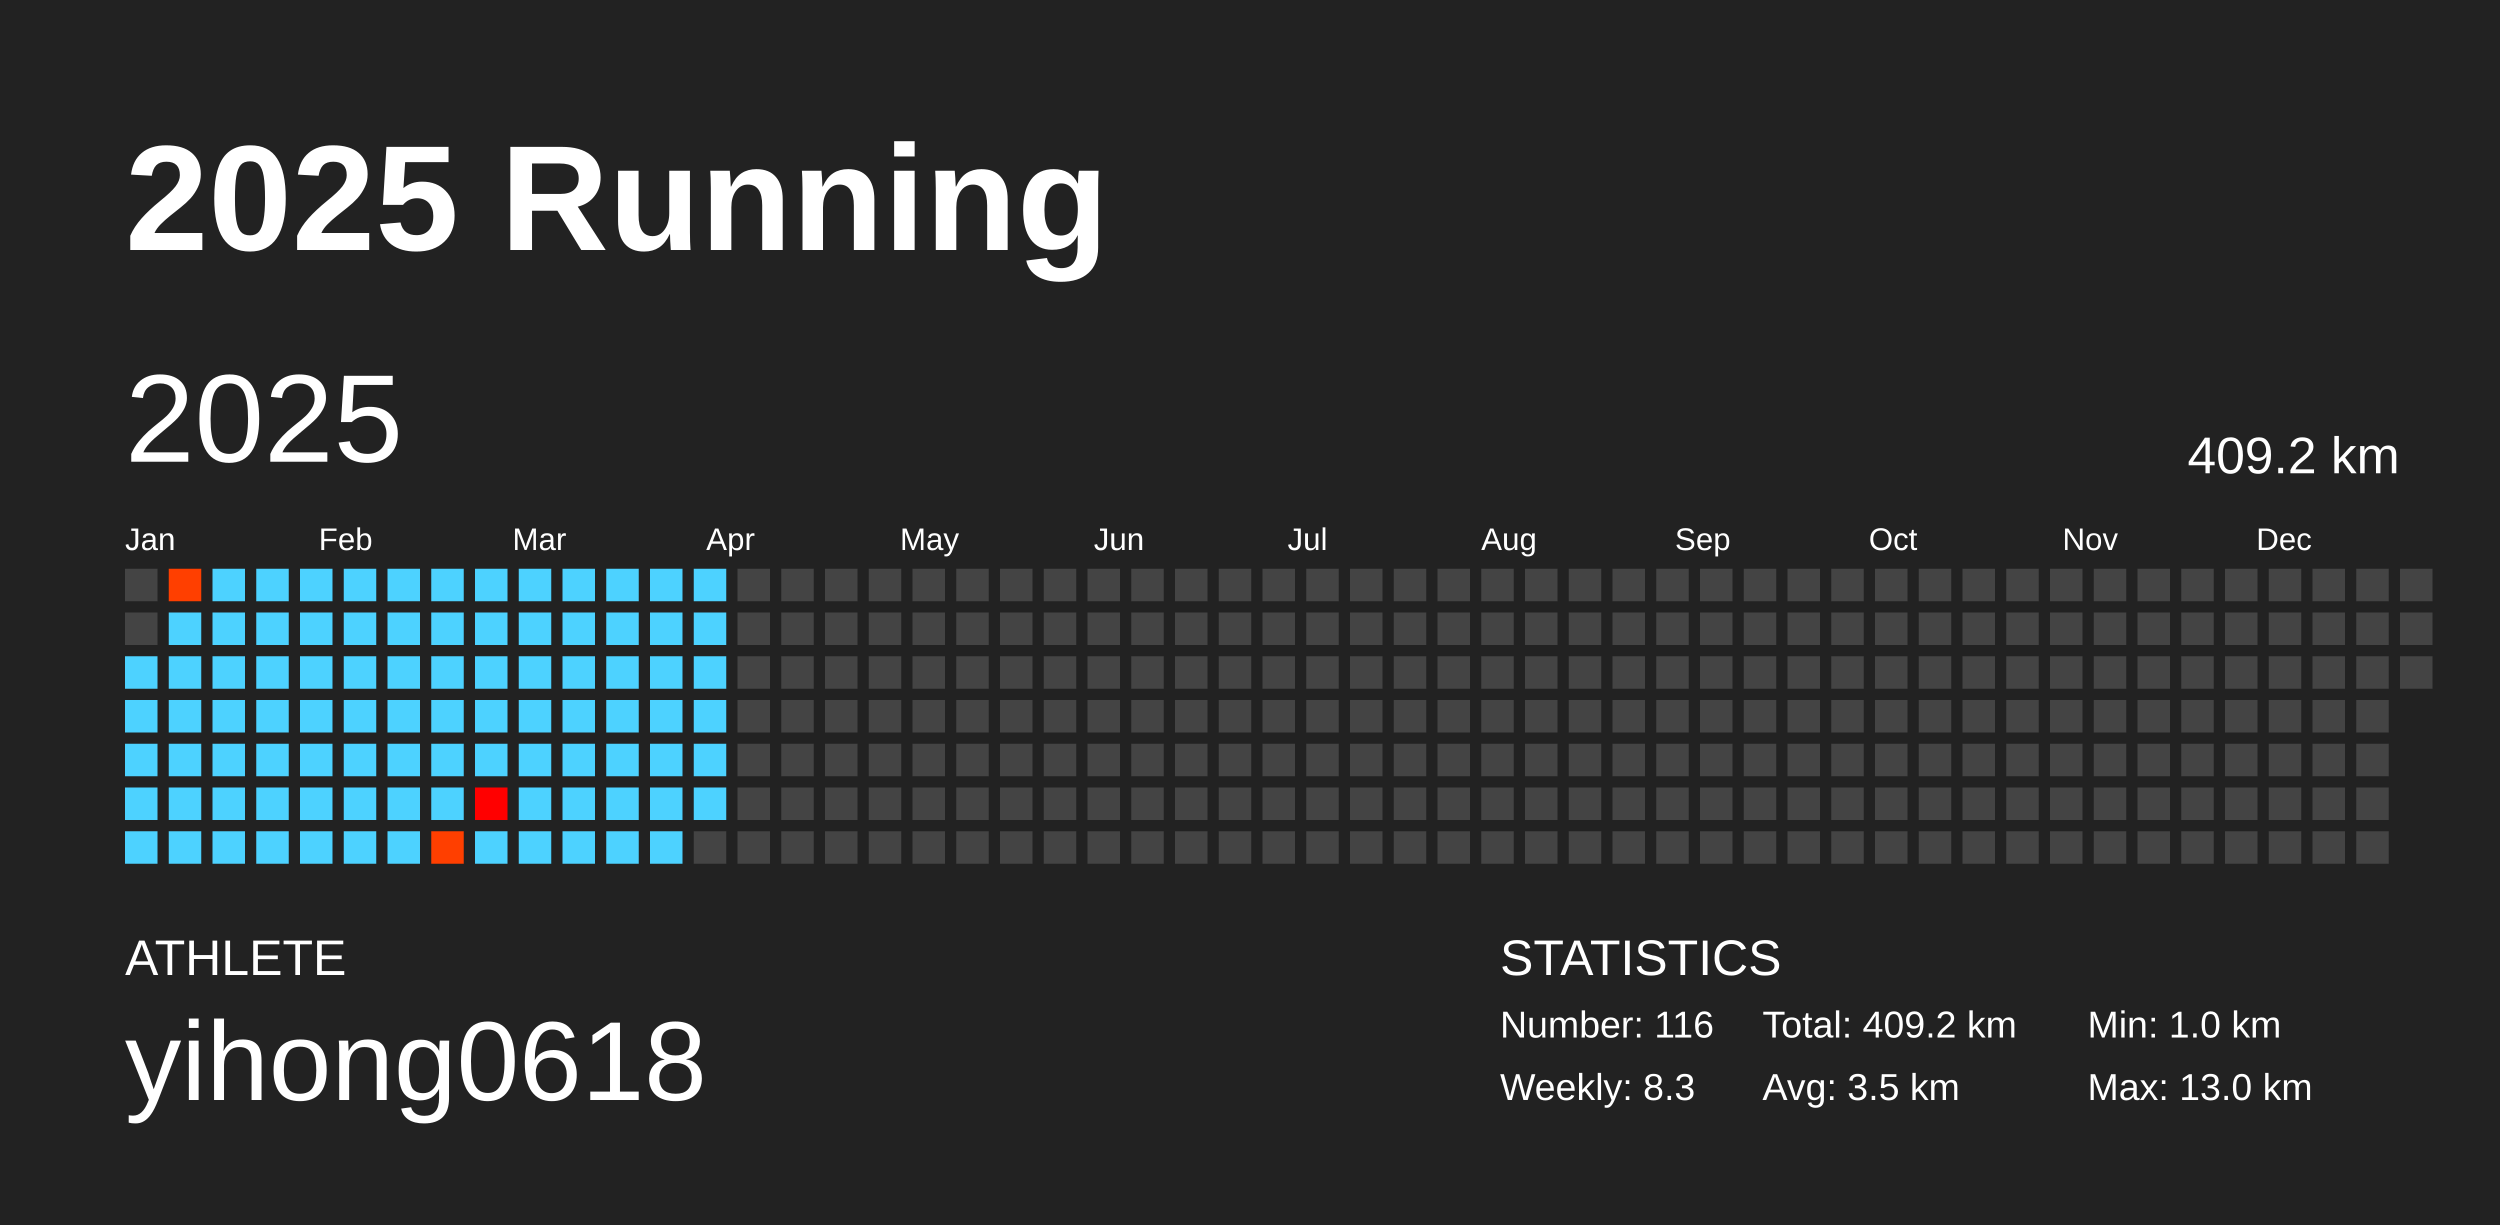
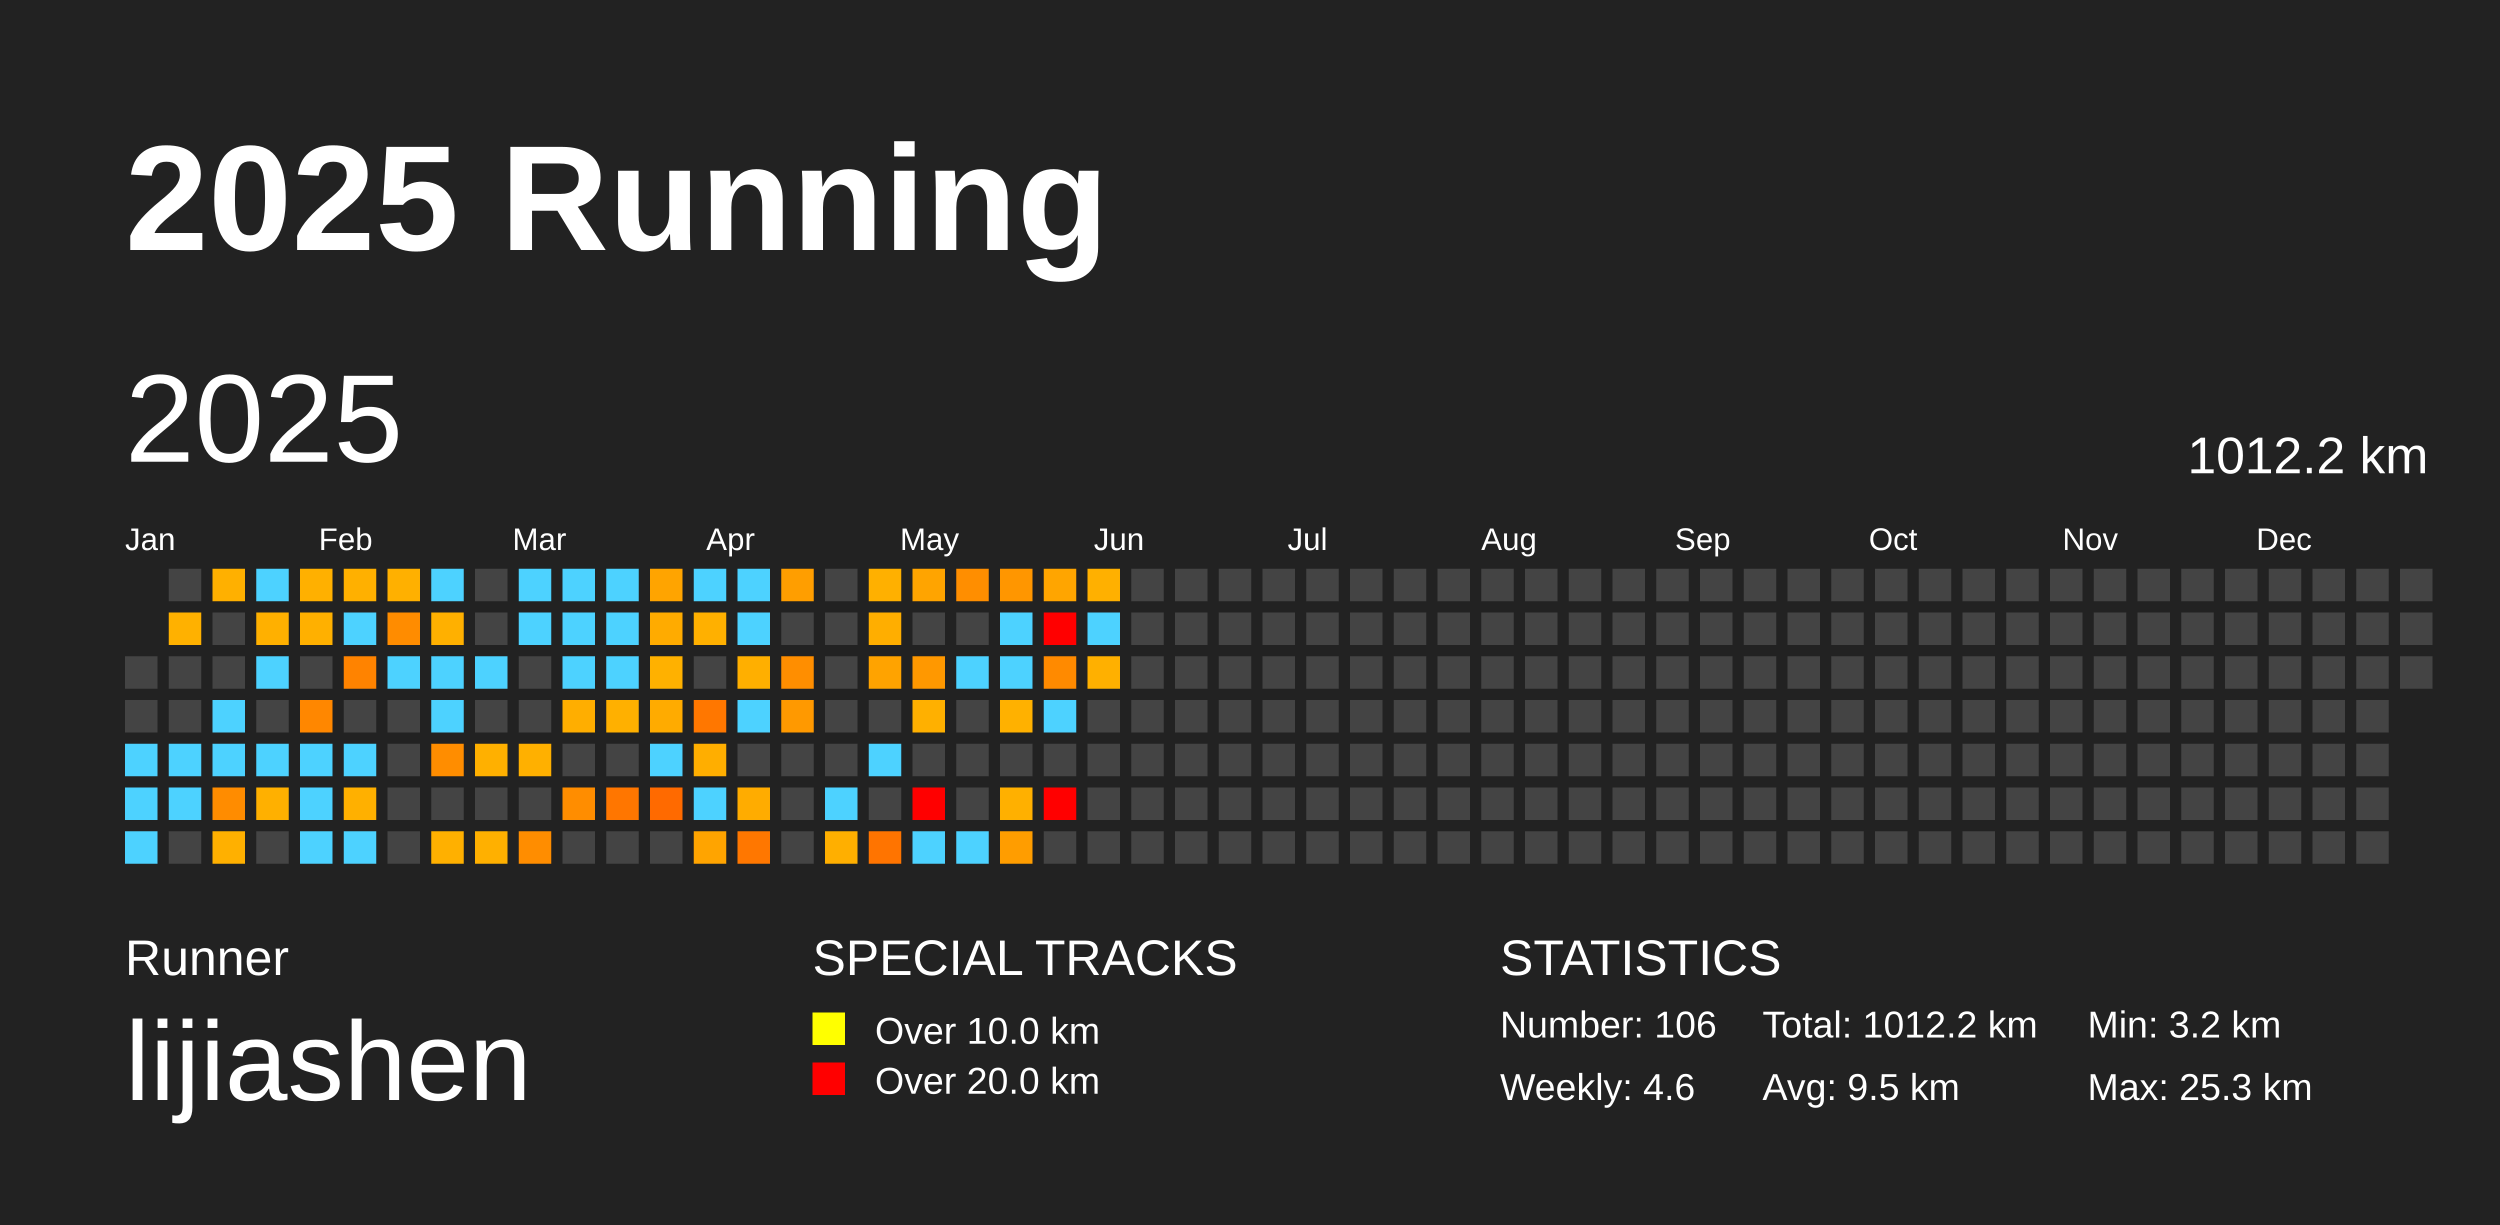
<svg xmlns="http://www.w3.org/2000/svg" baseProfile="full" height="98mm" version="1.1" viewBox="0,0,200,98" width="200mm">
  <defs />
  <rect fill="#222222" height="98" width="200" x="0" y="0" />
  <text fill="#FFFFFF" style="font-size:12px; font-family:Arial; font-weight:bold;" x="10" y="20">2025 Running</text>
-   <text fill="#FFFFFF" style="font-size:4px; font-family:Arial" x="10" y="78">ATHLETE</text>
-   <text fill="#FFFFFF" style="font-size:9px; font-family:Arial" x="10" y="88">yihong0618</text>
+   <text fill="#FFFFFF" style="font-size:4px; font-family:Arial" x="10" y="78">Runner</text>
+   <text fill="#FFFFFF" style="font-size:9px; font-family:Arial" x="10" y="88">lijiashen</text>
+   <text fill="#FFFFFF" style="font-size:4px; font-family:Arial" x="65" y="78">SPECIAL TRACKS</text>
+   <rect fill="yellow" height="2.6" width="2.6" x="65" y="81" />
+   <text fill="#FFFFFF" style="font-size:3px; font-family:Arial" x="70" y="83.5">Over 10.0 km</text>
+   <rect fill="red" height="2.6" width="2.6" x="65" y="85" />
+   <text fill="#FFFFFF" style="font-size:3px; font-family:Arial" x="70" y="87.5">Over 20.0 km</text>
  <text fill="#FFFFFF" style="font-size:4px; font-family:Arial" x="120" y="78">STATISTICS</text>
-   <text fill="#FFFFFF" style="font-size:3px; font-family:Arial" x="120" y="83">Number: 116</text>
-   <text fill="#FFFFFF" style="font-size:3px; font-family:Arial" x="120" y="88">Weekly: 8.3</text>
-   <text fill="#FFFFFF" style="font-size:3px; font-family:Arial" x="141" y="83">Total: 409.2 km</text>
-   <text fill="#FFFFFF" style="font-size:3px; font-family:Arial" x="141" y="88">Avg: 3.5 km</text>
-   <text fill="#FFFFFF" style="font-size:3px; font-family:Arial" x="167" y="83">Min: 1.0 km</text>
-   <text fill="#FFFFFF" style="font-size:3px; font-family:Arial" x="167" y="88">Max: 13.0 km</text>
+   <text fill="#FFFFFF" style="font-size:3px; font-family:Arial" x="120" y="83">Number: 106</text>
+   <text fill="#FFFFFF" style="font-size:3px; font-family:Arial" x="120" y="88">Weekly: 4.6</text>
+   <text fill="#FFFFFF" style="font-size:3px; font-family:Arial" x="141" y="83">Total: 1012.2 km</text>
+   <text fill="#FFFFFF" style="font-size:3px; font-family:Arial" x="141" y="88">Avg: 9.5 km</text>
+   <text fill="#FFFFFF" style="font-size:3px; font-family:Arial" x="167" y="83">Min: 3.2 km</text>
+   <text fill="#FFFFFF" style="font-size:3px; font-family:Arial" x="167" y="88">Max: 25.3 km</text>
  <text dominant-baseline="hanging" fill="#FFFFFF" style="font-size:10.0px; font-family:Arial;" x="10" y="30">2025</text>
-   <text dominant-baseline="hanging" fill="#FFFFFF" style="font-size:4.125px; font-family:Arial;" x="175" y="35">409.2 km</text>
+   <text dominant-baseline="hanging" fill="#FFFFFF" style="font-size:4.125px; font-family:Arial;" x="175" y="35">1012.2 km</text>
  <text fill="#FFFFFF" style="font-size:2.5px; font-family:Arial" x="10.0" y="44">Jan</text>
  <text fill="#FFFFFF" style="font-size:2.5px; font-family:Arial" x="25.5" y="44">Feb</text>
  <text fill="#FFFFFF" style="font-size:2.5px; font-family:Arial" x="41.0" y="44">Mar</text>
  <text fill="#FFFFFF" style="font-size:2.5px; font-family:Arial" x="56.5" y="44">Apr</text>
  <text fill="#FFFFFF" style="font-size:2.5px; font-family:Arial" x="72.0" y="44">May</text>
  <text fill="#FFFFFF" style="font-size:2.5px; font-family:Arial" x="87.5" y="44">Jun</text>
  <text fill="#FFFFFF" style="font-size:2.5px; font-family:Arial" x="103.0" y="44">Jul</text>
  <text fill="#FFFFFF" style="font-size:2.5px; font-family:Arial" x="118.5" y="44">Aug</text>
  <text fill="#FFFFFF" style="font-size:2.5px; font-family:Arial" x="134.0" y="44">Sep</text>
  <text fill="#FFFFFF" style="font-size:2.5px; font-family:Arial" x="149.5" y="44">Oct</text>
  <text fill="#FFFFFF" style="font-size:2.5px; font-family:Arial" x="165.0" y="44">Nov</text>
  <text fill="#FFFFFF" style="font-size:2.5px; font-family:Arial" x="180.5" y="44">Dec</text>
-   <rect fill="#444444" height="2.6" width="2.6" x="10.0" y="45.5" />
-   <rect fill="#444444" height="2.6" width="2.6" x="10.0" y="49.0" />
-   <rect fill="#4dd2ff" height="2.6" width="2.6" x="10.0" y="52.5" />
-   <rect fill="#4dd2ff" height="2.6" width="2.6" x="10.0" y="56.0" />
+   <rect fill="#444444" height="2.6" width="2.6" x="10.0" y="52.5" />
+   <rect fill="#444444" height="2.6" width="2.6" x="10.0" y="56.0" />
  <rect fill="#4dd2ff" height="2.6" width="2.6" x="10.0" y="59.5" />
  <rect fill="#4dd2ff" height="2.6" width="2.6" x="10.0" y="63.0" />
  <rect fill="#4dd2ff" height="2.6" width="2.6" x="10.0" y="66.5" />
-   <rect fill="#ff3f00" height="2.6" width="2.6" x="13.5" y="45.5" />
-   <rect fill="#4dd2ff" height="2.6" width="2.6" x="13.5" y="49.0" />
-   <rect fill="#4dd2ff" height="2.6" width="2.6" x="13.5" y="52.5" />
-   <rect fill="#4dd2ff" height="2.6" width="2.6" x="13.5" y="56.0" />
+   <rect fill="#444444" height="2.6" width="2.6" x="13.5" y="45.5" />
+   <rect fill="#ffb100" height="2.6" width="2.6" x="13.5" y="49.0" />
+   <rect fill="#444444" height="2.6" width="2.6" x="13.5" y="52.5" />
+   <rect fill="#444444" height="2.6" width="2.6" x="13.5" y="56.0" />
  <rect fill="#4dd2ff" height="2.6" width="2.6" x="13.5" y="59.5" />
  <rect fill="#4dd2ff" height="2.6" width="2.6" x="13.5" y="63.0" />
-   <rect fill="#4dd2ff" height="2.6" width="2.6" x="13.5" y="66.5" />
-   <rect fill="#4dd2ff" height="2.6" width="2.6" x="17.0" y="45.5" />
-   <rect fill="#4dd2ff" height="2.6" width="2.6" x="17.0" y="49.0" />
-   <rect fill="#4dd2ff" height="2.6" width="2.6" x="17.0" y="52.5" />
+   <rect fill="#444444" height="2.6" width="2.6" x="13.5" y="66.5" />
+   <rect fill="#ffb000" height="2.6" width="2.6" x="17.0" y="45.5" />
+   <rect fill="#444444" height="2.6" width="2.6" x="17.0" y="49.0" />
+   <rect fill="#444444" height="2.6" width="2.6" x="17.0" y="52.5" />
  <rect fill="#4dd2ff" height="2.6" width="2.6" x="17.0" y="56.0" />
  <rect fill="#4dd2ff" height="2.6" width="2.6" x="17.0" y="59.5" />
-   <rect fill="#4dd2ff" height="2.6" width="2.6" x="17.0" y="63.0" />
-   <rect fill="#4dd2ff" height="2.6" width="2.6" x="17.0" y="66.5" />
+   <rect fill="#ff8c00" height="2.6" width="2.6" x="17.0" y="63.0" />
+   <rect fill="#ffb000" height="2.6" width="2.6" x="17.0" y="66.5" />
  <rect fill="#4dd2ff" height="2.6" width="2.6" x="20.5" y="45.5" />
-   <rect fill="#4dd2ff" height="2.6" width="2.6" x="20.5" y="49.0" />
+   <rect fill="#ffb000" height="2.6" width="2.6" x="20.5" y="49.0" />
  <rect fill="#4dd2ff" height="2.6" width="2.6" x="20.5" y="52.5" />
-   <rect fill="#4dd2ff" height="2.6" width="2.6" x="20.5" y="56.0" />
+   <rect fill="#444444" height="2.6" width="2.6" x="20.5" y="56.0" />
  <rect fill="#4dd2ff" height="2.6" width="2.6" x="20.5" y="59.5" />
-   <rect fill="#4dd2ff" height="2.6" width="2.6" x="20.5" y="63.0" />
-   <rect fill="#4dd2ff" height="2.6" width="2.6" x="20.5" y="66.5" />
-   <rect fill="#4dd2ff" height="2.6" width="2.6" x="24.0" y="45.5" />
-   <rect fill="#4dd2ff" height="2.6" width="2.6" x="24.0" y="49.0" />
-   <rect fill="#4dd2ff" height="2.6" width="2.6" x="24.0" y="52.5" />
-   <rect fill="#4dd2ff" height="2.6" width="2.6" x="24.0" y="56.0" />
+   <rect fill="#ffb000" height="2.6" width="2.6" x="20.5" y="63.0" />
+   <rect fill="#444444" height="2.6" width="2.6" x="20.5" y="66.5" />
+   <rect fill="#ffb000" height="2.6" width="2.6" x="24.0" y="45.5" />
+   <rect fill="#ffb000" height="2.6" width="2.6" x="24.0" y="49.0" />
+   <rect fill="#444444" height="2.6" width="2.6" x="24.0" y="52.5" />
+   <rect fill="#ff8700" height="2.6" width="2.6" x="24.0" y="56.0" />
  <rect fill="#4dd2ff" height="2.6" width="2.6" x="24.0" y="59.5" />
  <rect fill="#4dd2ff" height="2.6" width="2.6" x="24.0" y="63.0" />
  <rect fill="#4dd2ff" height="2.6" width="2.6" x="24.0" y="66.5" />
-   <rect fill="#4dd2ff" height="2.6" width="2.6" x="27.5" y="45.5" />
+   <rect fill="#ffb000" height="2.6" width="2.6" x="27.5" y="45.5" />
  <rect fill="#4dd2ff" height="2.6" width="2.6" x="27.5" y="49.0" />
-   <rect fill="#4dd2ff" height="2.6" width="2.6" x="27.5" y="52.5" />
-   <rect fill="#4dd2ff" height="2.6" width="2.6" x="27.5" y="56.0" />
+   <rect fill="#ff8300" height="2.6" width="2.6" x="27.5" y="52.5" />
+   <rect fill="#444444" height="2.6" width="2.6" x="27.5" y="56.0" />
  <rect fill="#4dd2ff" height="2.6" width="2.6" x="27.5" y="59.5" />
-   <rect fill="#4dd2ff" height="2.6" width="2.6" x="27.5" y="63.0" />
+   <rect fill="#ffb000" height="2.6" width="2.6" x="27.5" y="63.0" />
  <rect fill="#4dd2ff" height="2.6" width="2.6" x="27.5" y="66.5" />
-   <rect fill="#4dd2ff" height="2.6" width="2.6" x="31.0" y="45.5" />
-   <rect fill="#4dd2ff" height="2.6" width="2.6" x="31.0" y="49.0" />
+   <rect fill="#ffb000" height="2.6" width="2.6" x="31.0" y="45.5" />
+   <rect fill="#ff8c00" height="2.6" width="2.6" x="31.0" y="49.0" />
  <rect fill="#4dd2ff" height="2.6" width="2.6" x="31.0" y="52.5" />
-   <rect fill="#4dd2ff" height="2.6" width="2.6" x="31.0" y="56.0" />
-   <rect fill="#4dd2ff" height="2.6" width="2.6" x="31.0" y="59.5" />
-   <rect fill="#4dd2ff" height="2.6" width="2.6" x="31.0" y="63.0" />
-   <rect fill="#4dd2ff" height="2.6" width="2.6" x="31.0" y="66.5" />
+   <rect fill="#444444" height="2.6" width="2.6" x="31.0" y="56.0" />
+   <rect fill="#444444" height="2.6" width="2.6" x="31.0" y="59.5" />
+   <rect fill="#444444" height="2.6" width="2.6" x="31.0" y="63.0" />
+   <rect fill="#444444" height="2.6" width="2.6" x="31.0" y="66.5" />
  <rect fill="#4dd2ff" height="2.6" width="2.6" x="34.5" y="45.5" />
-   <rect fill="#4dd2ff" height="2.6" width="2.6" x="34.5" y="49.0" />
+   <rect fill="#ffb000" height="2.6" width="2.6" x="34.5" y="49.0" />
  <rect fill="#4dd2ff" height="2.6" width="2.6" x="34.5" y="52.5" />
  <rect fill="#4dd2ff" height="2.6" width="2.6" x="34.5" y="56.0" />
-   <rect fill="#4dd2ff" height="2.6" width="2.6" x="34.5" y="59.5" />
-   <rect fill="#4dd2ff" height="2.6" width="2.6" x="34.5" y="63.0" />
-   <rect fill="#ff3f00" height="2.6" width="2.6" x="34.5" y="66.5" />
-   <rect fill="#4dd2ff" height="2.6" width="2.6" x="38.0" y="45.5" />
-   <rect fill="#4dd2ff" height="2.6" width="2.6" x="38.0" y="49.0" />
+   <rect fill="#ff8d00" height="2.6" width="2.6" x="34.5" y="59.5" />
+   <rect fill="#444444" height="2.6" width="2.6" x="34.5" y="63.0" />
+   <rect fill="#ffb000" height="2.6" width="2.6" x="34.5" y="66.5" />
+   <rect fill="#444444" height="2.6" width="2.6" x="38.0" y="45.5" />
+   <rect fill="#444444" height="2.6" width="2.6" x="38.0" y="49.0" />
  <rect fill="#4dd2ff" height="2.6" width="2.6" x="38.0" y="52.5" />
-   <rect fill="#4dd2ff" height="2.6" width="2.6" x="38.0" y="56.0" />
-   <rect fill="#4dd2ff" height="2.6" width="2.6" x="38.0" y="59.5" />
-   <rect fill="#ff0000" height="2.6" width="2.6" x="38.0" y="63.0" />
-   <rect fill="#4dd2ff" height="2.6" width="2.6" x="38.0" y="66.5" />
+   <rect fill="#444444" height="2.6" width="2.6" x="38.0" y="56.0" />
+   <rect fill="#ffb000" height="2.6" width="2.6" x="38.0" y="59.5" />
+   <rect fill="#444444" height="2.6" width="2.6" x="38.0" y="63.0" />
+   <rect fill="#ffb000" height="2.6" width="2.6" x="38.0" y="66.5" />
  <rect fill="#4dd2ff" height="2.6" width="2.6" x="41.5" y="45.5" />
  <rect fill="#4dd2ff" height="2.6" width="2.6" x="41.5" y="49.0" />
-   <rect fill="#4dd2ff" height="2.6" width="2.6" x="41.5" y="52.5" />
-   <rect fill="#4dd2ff" height="2.6" width="2.6" x="41.5" y="56.0" />
-   <rect fill="#4dd2ff" height="2.6" width="2.6" x="41.5" y="59.5" />
-   <rect fill="#4dd2ff" height="2.6" width="2.6" x="41.5" y="63.0" />
-   <rect fill="#4dd2ff" height="2.6" width="2.6" x="41.5" y="66.5" />
+   <rect fill="#444444" height="2.6" width="2.6" x="41.5" y="52.5" />
+   <rect fill="#444444" height="2.6" width="2.6" x="41.5" y="56.0" />
+   <rect fill="#ffb000" height="2.6" width="2.6" x="41.5" y="59.5" />
+   <rect fill="#444444" height="2.6" width="2.6" x="41.5" y="63.0" />
+   <rect fill="#ff8d00" height="2.6" width="2.6" x="41.5" y="66.5" />
  <rect fill="#4dd2ff" height="2.6" width="2.6" x="45.0" y="45.5" />
  <rect fill="#4dd2ff" height="2.6" width="2.6" x="45.0" y="49.0" />
  <rect fill="#4dd2ff" height="2.6" width="2.6" x="45.0" y="52.5" />
-   <rect fill="#4dd2ff" height="2.6" width="2.6" x="45.0" y="56.0" />
-   <rect fill="#4dd2ff" height="2.6" width="2.6" x="45.0" y="59.5" />
-   <rect fill="#4dd2ff" height="2.6" width="2.6" x="45.0" y="63.0" />
-   <rect fill="#4dd2ff" height="2.6" width="2.6" x="45.0" y="66.5" />
+   <rect fill="#ffae00" height="2.6" width="2.6" x="45.0" y="56.0" />
+   <rect fill="#444444" height="2.6" width="2.6" x="45.0" y="59.5" />
+   <rect fill="#ff8d00" height="2.6" width="2.6" x="45.0" y="63.0" />
+   <rect fill="#444444" height="2.6" width="2.6" x="45.0" y="66.5" />
  <rect fill="#4dd2ff" height="2.6" width="2.6" x="48.5" y="45.5" />
  <rect fill="#4dd2ff" height="2.6" width="2.6" x="48.5" y="49.0" />
  <rect fill="#4dd2ff" height="2.6" width="2.6" x="48.5" y="52.5" />
-   <rect fill="#4dd2ff" height="2.6" width="2.6" x="48.5" y="56.0" />
-   <rect fill="#4dd2ff" height="2.6" width="2.6" x="48.5" y="59.5" />
-   <rect fill="#4dd2ff" height="2.6" width="2.6" x="48.5" y="63.0" />
-   <rect fill="#4dd2ff" height="2.6" width="2.6" x="48.5" y="66.5" />
-   <rect fill="#4dd2ff" height="2.6" width="2.6" x="52.0" y="45.5" />
-   <rect fill="#4dd2ff" height="2.6" width="2.6" x="52.0" y="49.0" />
-   <rect fill="#4dd2ff" height="2.6" width="2.6" x="52.0" y="52.5" />
-   <rect fill="#4dd2ff" height="2.6" width="2.6" x="52.0" y="56.0" />
+   <rect fill="#ffb000" height="2.6" width="2.6" x="48.5" y="56.0" />
+   <rect fill="#444444" height="2.6" width="2.6" x="48.5" y="59.5" />
+   <rect fill="#ff7600" height="2.6" width="2.6" x="48.5" y="63.0" />
+   <rect fill="#444444" height="2.6" width="2.6" x="48.5" y="66.5" />
+   <rect fill="#ffa400" height="2.6" width="2.6" x="52.0" y="45.5" />
+   <rect fill="#ffab00" height="2.6" width="2.6" x="52.0" y="49.0" />
+   <rect fill="#ffb100" height="2.6" width="2.6" x="52.0" y="52.5" />
+   <rect fill="#ffab00" height="2.6" width="2.6" x="52.0" y="56.0" />
  <rect fill="#4dd2ff" height="2.6" width="2.6" x="52.0" y="59.5" />
-   <rect fill="#4dd2ff" height="2.6" width="2.6" x="52.0" y="63.0" />
-   <rect fill="#4dd2ff" height="2.6" width="2.6" x="52.0" y="66.5" />
+   <rect fill="#ff6a00" height="2.6" width="2.6" x="52.0" y="63.0" />
+   <rect fill="#444444" height="2.6" width="2.6" x="52.0" y="66.5" />
  <rect fill="#4dd2ff" height="2.6" width="2.6" x="55.5" y="45.5" />
-   <rect fill="#4dd2ff" height="2.6" width="2.6" x="55.5" y="49.0" />
-   <rect fill="#4dd2ff" height="2.6" width="2.6" x="55.5" y="52.5" />
-   <rect fill="#4dd2ff" height="2.6" width="2.6" x="55.5" y="56.0" />
-   <rect fill="#4dd2ff" height="2.6" width="2.6" x="55.5" y="59.5" />
+   <rect fill="#ffb000" height="2.6" width="2.6" x="55.5" y="49.0" />
+   <rect fill="#444444" height="2.6" width="2.6" x="55.5" y="52.5" />
+   <rect fill="#ff7700" height="2.6" width="2.6" x="55.5" y="56.0" />
+   <rect fill="#ffae00" height="2.6" width="2.6" x="55.5" y="59.5" />
  <rect fill="#4dd2ff" height="2.6" width="2.6" x="55.5" y="63.0" />
-   <rect fill="#444444" height="2.6" width="2.6" x="55.5" y="66.5" />
-   <rect fill="#444444" height="2.6" width="2.6" x="59.0" y="45.5" />
-   <rect fill="#444444" height="2.6" width="2.6" x="59.0" y="49.0" />
-   <rect fill="#444444" height="2.6" width="2.6" x="59.0" y="52.5" />
-   <rect fill="#444444" height="2.6" width="2.6" x="59.0" y="56.0" />
+   <rect fill="#ffa400" height="2.6" width="2.6" x="55.5" y="66.5" />
+   <rect fill="#4dd2ff" height="2.6" width="2.6" x="59.0" y="45.5" />
+   <rect fill="#4dd2ff" height="2.6" width="2.6" x="59.0" y="49.0" />
+   <rect fill="#ffaf00" height="2.6" width="2.6" x="59.0" y="52.5" />
+   <rect fill="#4dd2ff" height="2.6" width="2.6" x="59.0" y="56.0" />
  <rect fill="#444444" height="2.6" width="2.6" x="59.0" y="59.5" />
-   <rect fill="#444444" height="2.6" width="2.6" x="59.0" y="63.0" />
-   <rect fill="#444444" height="2.6" width="2.6" x="59.0" y="66.5" />
-   <rect fill="#444444" height="2.6" width="2.6" x="62.5" y="45.5" />
+   <rect fill="#ffac00" height="2.6" width="2.6" x="59.0" y="63.0" />
+   <rect fill="#ff7700" height="2.6" width="2.6" x="59.0" y="66.5" />
+   <rect fill="#ff9e00" height="2.6" width="2.6" x="62.5" y="45.5" />
  <rect fill="#444444" height="2.6" width="2.6" x="62.5" y="49.0" />
-   <rect fill="#444444" height="2.6" width="2.6" x="62.5" y="52.5" />
-   <rect fill="#444444" height="2.6" width="2.6" x="62.5" y="56.0" />
+   <rect fill="#ff8e00" height="2.6" width="2.6" x="62.5" y="52.5" />
+   <rect fill="#ff9900" height="2.6" width="2.6" x="62.5" y="56.0" />
  <rect fill="#444444" height="2.6" width="2.6" x="62.5" y="59.5" />
  <rect fill="#444444" height="2.6" width="2.6" x="62.5" y="63.0" />
  <rect fill="#444444" height="2.6" width="2.6" x="62.5" y="66.5" />
  <rect fill="#444444" height="2.6" width="2.6" x="66.0" y="45.5" />
  <rect fill="#444444" height="2.6" width="2.6" x="66.0" y="49.0" />
  <rect fill="#444444" height="2.6" width="2.6" x="66.0" y="52.5" />
  <rect fill="#444444" height="2.6" width="2.6" x="66.0" y="56.0" />
  <rect fill="#444444" height="2.6" width="2.6" x="66.0" y="59.5" />
-   <rect fill="#444444" height="2.6" width="2.6" x="66.0" y="63.0" />
-   <rect fill="#444444" height="2.6" width="2.6" x="66.0" y="66.5" />
-   <rect fill="#444444" height="2.6" width="2.6" x="69.5" y="45.5" />
-   <rect fill="#444444" height="2.6" width="2.6" x="69.5" y="49.0" />
-   <rect fill="#444444" height="2.6" width="2.6" x="69.5" y="52.5" />
+   <rect fill="#4dd2ff" height="2.6" width="2.6" x="66.0" y="63.0" />
+   <rect fill="#ffaf00" height="2.6" width="2.6" x="66.0" y="66.5" />
+   <rect fill="#ffb000" height="2.6" width="2.6" x="69.5" y="45.5" />
+   <rect fill="#ffae00" height="2.6" width="2.6" x="69.5" y="49.0" />
+   <rect fill="#ffa300" height="2.6" width="2.6" x="69.5" y="52.5" />
  <rect fill="#444444" height="2.6" width="2.6" x="69.5" y="56.0" />
-   <rect fill="#444444" height="2.6" width="2.6" x="69.5" y="59.5" />
+   <rect fill="#4dd2ff" height="2.6" width="2.6" x="69.5" y="59.5" />
  <rect fill="#444444" height="2.6" width="2.6" x="69.5" y="63.0" />
-   <rect fill="#444444" height="2.6" width="2.6" x="69.5" y="66.5" />
-   <rect fill="#444444" height="2.6" width="2.6" x="73.0" y="45.5" />
+   <rect fill="#ff7400" height="2.6" width="2.6" x="69.5" y="66.5" />
+   <rect fill="#ffa400" height="2.6" width="2.6" x="73.0" y="45.5" />
  <rect fill="#444444" height="2.6" width="2.6" x="73.0" y="49.0" />
-   <rect fill="#444444" height="2.6" width="2.6" x="73.0" y="52.5" />
-   <rect fill="#444444" height="2.6" width="2.6" x="73.0" y="56.0" />
+   <rect fill="#ff9800" height="2.6" width="2.6" x="73.0" y="52.5" />
+   <rect fill="#ffb000" height="2.6" width="2.6" x="73.0" y="56.0" />
  <rect fill="#444444" height="2.6" width="2.6" x="73.0" y="59.5" />
-   <rect fill="#444444" height="2.6" width="2.6" x="73.0" y="63.0" />
-   <rect fill="#444444" height="2.6" width="2.6" x="73.0" y="66.5" />
-   <rect fill="#444444" height="2.6" width="2.6" x="76.5" y="45.5" />
+   <rect fill="red" height="2.6" width="2.6" x="73.0" y="63.0" />
+   <rect fill="#4dd2ff" height="2.6" width="2.6" x="73.0" y="66.5" />
+   <rect fill="#ff8e00" height="2.6" width="2.6" x="76.5" y="45.5" />
  <rect fill="#444444" height="2.6" width="2.6" x="76.5" y="49.0" />
-   <rect fill="#444444" height="2.6" width="2.6" x="76.5" y="52.5" />
+   <rect fill="#4dd2ff" height="2.6" width="2.6" x="76.5" y="52.5" />
  <rect fill="#444444" height="2.6" width="2.6" x="76.5" y="56.0" />
  <rect fill="#444444" height="2.6" width="2.6" x="76.5" y="59.5" />
  <rect fill="#444444" height="2.6" width="2.6" x="76.5" y="63.0" />
-   <rect fill="#444444" height="2.6" width="2.6" x="76.5" y="66.5" />
-   <rect fill="#444444" height="2.6" width="2.6" x="80.0" y="45.5" />
-   <rect fill="#444444" height="2.6" width="2.6" x="80.0" y="49.0" />
-   <rect fill="#444444" height="2.6" width="2.6" x="80.0" y="52.5" />
-   <rect fill="#444444" height="2.6" width="2.6" x="80.0" y="56.0" />
+   <rect fill="#4dd2ff" height="2.6" width="2.6" x="76.5" y="66.5" />
+   <rect fill="#ff9600" height="2.6" width="2.6" x="80.0" y="45.5" />
+   <rect fill="#4dd2ff" height="2.6" width="2.6" x="80.0" y="49.0" />
+   <rect fill="#4dd2ff" height="2.6" width="2.6" x="80.0" y="52.5" />
+   <rect fill="#ffb100" height="2.6" width="2.6" x="80.0" y="56.0" />
  <rect fill="#444444" height="2.6" width="2.6" x="80.0" y="59.5" />
-   <rect fill="#444444" height="2.6" width="2.6" x="80.0" y="63.0" />
-   <rect fill="#444444" height="2.6" width="2.6" x="80.0" y="66.5" />
-   <rect fill="#444444" height="2.6" width="2.6" x="83.5" y="45.5" />
-   <rect fill="#444444" height="2.6" width="2.6" x="83.5" y="49.0" />
-   <rect fill="#444444" height="2.6" width="2.6" x="83.5" y="52.5" />
-   <rect fill="#444444" height="2.6" width="2.6" x="83.5" y="56.0" />
+   <rect fill="#ffb000" height="2.6" width="2.6" x="80.0" y="63.0" />
+   <rect fill="#ff9d00" height="2.6" width="2.6" x="80.0" y="66.5" />
+   <rect fill="#ffa500" height="2.6" width="2.6" x="83.5" y="45.5" />
+   <rect fill="red" height="2.6" width="2.6" x="83.5" y="49.0" />
+   <rect fill="#ff8a00" height="2.6" width="2.6" x="83.5" y="52.5" />
+   <rect fill="#4dd2ff" height="2.6" width="2.6" x="83.5" y="56.0" />
  <rect fill="#444444" height="2.6" width="2.6" x="83.5" y="59.5" />
-   <rect fill="#444444" height="2.6" width="2.6" x="83.5" y="63.0" />
+   <rect fill="red" height="2.6" width="2.6" x="83.5" y="63.0" />
  <rect fill="#444444" height="2.6" width="2.6" x="83.5" y="66.5" />
-   <rect fill="#444444" height="2.6" width="2.6" x="87.0" y="45.5" />
-   <rect fill="#444444" height="2.6" width="2.6" x="87.0" y="49.0" />
-   <rect fill="#444444" height="2.6" width="2.6" x="87.0" y="52.5" />
+   <rect fill="#ffb000" height="2.6" width="2.6" x="87.0" y="45.5" />
+   <rect fill="#4dd2ff" height="2.6" width="2.6" x="87.0" y="49.0" />
+   <rect fill="#ffb000" height="2.6" width="2.6" x="87.0" y="52.5" />
  <rect fill="#444444" height="2.6" width="2.6" x="87.0" y="56.0" />
  <rect fill="#444444" height="2.6" width="2.6" x="87.0" y="59.5" />
  <rect fill="#444444" height="2.6" width="2.6" x="87.0" y="63.0" />
  <rect fill="#444444" height="2.6" width="2.6" x="87.0" y="66.5" />
  <rect fill="#444444" height="2.6" width="2.6" x="90.5" y="45.5" />
  <rect fill="#444444" height="2.6" width="2.6" x="90.5" y="49.0" />
  <rect fill="#444444" height="2.6" width="2.6" x="90.5" y="52.5" />
  <rect fill="#444444" height="2.6" width="2.6" x="90.5" y="56.0" />
  <rect fill="#444444" height="2.6" width="2.6" x="90.5" y="59.5" />
  <rect fill="#444444" height="2.6" width="2.6" x="90.5" y="63.0" />
  <rect fill="#444444" height="2.6" width="2.6" x="90.5" y="66.5" />
  <rect fill="#444444" height="2.6" width="2.6" x="94.0" y="45.5" />
  <rect fill="#444444" height="2.6" width="2.6" x="94.0" y="49.0" />
  <rect fill="#444444" height="2.6" width="2.6" x="94.0" y="52.5" />
  <rect fill="#444444" height="2.6" width="2.6" x="94.0" y="56.0" />
  <rect fill="#444444" height="2.6" width="2.6" x="94.0" y="59.5" />
  <rect fill="#444444" height="2.6" width="2.6" x="94.0" y="63.0" />
  <rect fill="#444444" height="2.6" width="2.6" x="94.0" y="66.5" />
  <rect fill="#444444" height="2.6" width="2.6" x="97.5" y="45.5" />
  <rect fill="#444444" height="2.6" width="2.6" x="97.5" y="49.0" />
  <rect fill="#444444" height="2.6" width="2.6" x="97.5" y="52.5" />
  <rect fill="#444444" height="2.6" width="2.6" x="97.5" y="56.0" />
  <rect fill="#444444" height="2.6" width="2.6" x="97.5" y="59.5" />
  <rect fill="#444444" height="2.6" width="2.6" x="97.5" y="63.0" />
  <rect fill="#444444" height="2.6" width="2.6" x="97.5" y="66.5" />
  <rect fill="#444444" height="2.6" width="2.6" x="101.0" y="45.5" />
  <rect fill="#444444" height="2.6" width="2.6" x="101.0" y="49.0" />
  <rect fill="#444444" height="2.6" width="2.6" x="101.0" y="52.5" />
  <rect fill="#444444" height="2.6" width="2.6" x="101.0" y="56.0" />
  <rect fill="#444444" height="2.6" width="2.6" x="101.0" y="59.5" />
  <rect fill="#444444" height="2.6" width="2.6" x="101.0" y="63.0" />
  <rect fill="#444444" height="2.6" width="2.6" x="101.0" y="66.5" />
  <rect fill="#444444" height="2.6" width="2.6" x="104.5" y="45.5" />
  <rect fill="#444444" height="2.6" width="2.6" x="104.5" y="49.0" />
  <rect fill="#444444" height="2.6" width="2.6" x="104.5" y="52.5" />
  <rect fill="#444444" height="2.6" width="2.6" x="104.5" y="56.0" />
  <rect fill="#444444" height="2.6" width="2.6" x="104.5" y="59.5" />
  <rect fill="#444444" height="2.6" width="2.6" x="104.5" y="63.0" />
  <rect fill="#444444" height="2.6" width="2.6" x="104.5" y="66.5" />
  <rect fill="#444444" height="2.6" width="2.6" x="108.0" y="45.5" />
  <rect fill="#444444" height="2.6" width="2.6" x="108.0" y="49.0" />
  <rect fill="#444444" height="2.6" width="2.6" x="108.0" y="52.5" />
  <rect fill="#444444" height="2.6" width="2.6" x="108.0" y="56.0" />
  <rect fill="#444444" height="2.6" width="2.6" x="108.0" y="59.5" />
  <rect fill="#444444" height="2.6" width="2.6" x="108.0" y="63.0" />
  <rect fill="#444444" height="2.6" width="2.6" x="108.0" y="66.5" />
  <rect fill="#444444" height="2.6" width="2.6" x="111.5" y="45.5" />
  <rect fill="#444444" height="2.6" width="2.6" x="111.5" y="49.0" />
  <rect fill="#444444" height="2.6" width="2.6" x="111.5" y="52.5" />
  <rect fill="#444444" height="2.6" width="2.6" x="111.5" y="56.0" />
  <rect fill="#444444" height="2.6" width="2.6" x="111.5" y="59.5" />
  <rect fill="#444444" height="2.6" width="2.6" x="111.5" y="63.0" />
  <rect fill="#444444" height="2.6" width="2.6" x="111.5" y="66.5" />
  <rect fill="#444444" height="2.6" width="2.6" x="115.0" y="45.5" />
  <rect fill="#444444" height="2.6" width="2.6" x="115.0" y="49.0" />
  <rect fill="#444444" height="2.6" width="2.6" x="115.0" y="52.5" />
  <rect fill="#444444" height="2.6" width="2.6" x="115.0" y="56.0" />
  <rect fill="#444444" height="2.6" width="2.6" x="115.0" y="59.5" />
  <rect fill="#444444" height="2.6" width="2.6" x="115.0" y="63.0" />
  <rect fill="#444444" height="2.6" width="2.6" x="115.0" y="66.5" />
  <rect fill="#444444" height="2.6" width="2.6" x="118.5" y="45.5" />
  <rect fill="#444444" height="2.6" width="2.6" x="118.5" y="49.0" />
  <rect fill="#444444" height="2.6" width="2.6" x="118.5" y="52.5" />
  <rect fill="#444444" height="2.6" width="2.6" x="118.5" y="56.0" />
  <rect fill="#444444" height="2.6" width="2.6" x="118.5" y="59.5" />
  <rect fill="#444444" height="2.6" width="2.6" x="118.5" y="63.0" />
  <rect fill="#444444" height="2.6" width="2.6" x="118.5" y="66.5" />
  <rect fill="#444444" height="2.6" width="2.6" x="122.0" y="45.5" />
  <rect fill="#444444" height="2.6" width="2.6" x="122.0" y="49.0" />
  <rect fill="#444444" height="2.6" width="2.6" x="122.0" y="52.5" />
  <rect fill="#444444" height="2.6" width="2.6" x="122.0" y="56.0" />
  <rect fill="#444444" height="2.6" width="2.6" x="122.0" y="59.5" />
  <rect fill="#444444" height="2.6" width="2.6" x="122.0" y="63.0" />
  <rect fill="#444444" height="2.6" width="2.6" x="122.0" y="66.5" />
  <rect fill="#444444" height="2.6" width="2.6" x="125.5" y="45.5" />
  <rect fill="#444444" height="2.6" width="2.6" x="125.5" y="49.0" />
  <rect fill="#444444" height="2.6" width="2.6" x="125.5" y="52.5" />
  <rect fill="#444444" height="2.6" width="2.6" x="125.5" y="56.0" />
  <rect fill="#444444" height="2.6" width="2.6" x="125.5" y="59.5" />
  <rect fill="#444444" height="2.6" width="2.6" x="125.5" y="63.0" />
  <rect fill="#444444" height="2.6" width="2.6" x="125.5" y="66.5" />
  <rect fill="#444444" height="2.6" width="2.6" x="129.0" y="45.5" />
  <rect fill="#444444" height="2.6" width="2.6" x="129.0" y="49.0" />
  <rect fill="#444444" height="2.6" width="2.6" x="129.0" y="52.5" />
  <rect fill="#444444" height="2.6" width="2.6" x="129.0" y="56.0" />
  <rect fill="#444444" height="2.6" width="2.6" x="129.0" y="59.5" />
  <rect fill="#444444" height="2.6" width="2.6" x="129.0" y="63.0" />
  <rect fill="#444444" height="2.6" width="2.6" x="129.0" y="66.5" />
  <rect fill="#444444" height="2.6" width="2.6" x="132.5" y="45.5" />
  <rect fill="#444444" height="2.6" width="2.6" x="132.5" y="49.0" />
  <rect fill="#444444" height="2.6" width="2.6" x="132.5" y="52.5" />
  <rect fill="#444444" height="2.6" width="2.6" x="132.5" y="56.0" />
  <rect fill="#444444" height="2.6" width="2.6" x="132.5" y="59.5" />
  <rect fill="#444444" height="2.6" width="2.6" x="132.5" y="63.0" />
  <rect fill="#444444" height="2.6" width="2.6" x="132.5" y="66.5" />
  <rect fill="#444444" height="2.6" width="2.6" x="136.0" y="45.5" />
  <rect fill="#444444" height="2.6" width="2.6" x="136.0" y="49.0" />
  <rect fill="#444444" height="2.6" width="2.6" x="136.0" y="52.5" />
  <rect fill="#444444" height="2.6" width="2.6" x="136.0" y="56.0" />
  <rect fill="#444444" height="2.6" width="2.6" x="136.0" y="59.5" />
  <rect fill="#444444" height="2.6" width="2.6" x="136.0" y="63.0" />
  <rect fill="#444444" height="2.6" width="2.6" x="136.0" y="66.5" />
  <rect fill="#444444" height="2.6" width="2.6" x="139.5" y="45.5" />
  <rect fill="#444444" height="2.6" width="2.6" x="139.5" y="49.0" />
  <rect fill="#444444" height="2.6" width="2.6" x="139.5" y="52.5" />
  <rect fill="#444444" height="2.6" width="2.6" x="139.5" y="56.0" />
  <rect fill="#444444" height="2.6" width="2.6" x="139.5" y="59.5" />
  <rect fill="#444444" height="2.6" width="2.6" x="139.5" y="63.0" />
  <rect fill="#444444" height="2.6" width="2.6" x="139.5" y="66.5" />
  <rect fill="#444444" height="2.6" width="2.6" x="143.0" y="45.5" />
  <rect fill="#444444" height="2.6" width="2.6" x="143.0" y="49.0" />
  <rect fill="#444444" height="2.6" width="2.6" x="143.0" y="52.5" />
  <rect fill="#444444" height="2.6" width="2.6" x="143.0" y="56.0" />
  <rect fill="#444444" height="2.6" width="2.6" x="143.0" y="59.5" />
  <rect fill="#444444" height="2.6" width="2.6" x="143.0" y="63.0" />
  <rect fill="#444444" height="2.6" width="2.6" x="143.0" y="66.5" />
  <rect fill="#444444" height="2.6" width="2.6" x="146.5" y="45.5" />
  <rect fill="#444444" height="2.6" width="2.6" x="146.5" y="49.0" />
  <rect fill="#444444" height="2.6" width="2.6" x="146.5" y="52.5" />
  <rect fill="#444444" height="2.6" width="2.6" x="146.5" y="56.0" />
  <rect fill="#444444" height="2.6" width="2.6" x="146.5" y="59.5" />
  <rect fill="#444444" height="2.6" width="2.6" x="146.5" y="63.0" />
  <rect fill="#444444" height="2.6" width="2.6" x="146.5" y="66.5" />
  <rect fill="#444444" height="2.6" width="2.6" x="150.0" y="45.5" />
  <rect fill="#444444" height="2.6" width="2.6" x="150.0" y="49.0" />
  <rect fill="#444444" height="2.6" width="2.6" x="150.0" y="52.5" />
  <rect fill="#444444" height="2.6" width="2.6" x="150.0" y="56.0" />
  <rect fill="#444444" height="2.6" width="2.6" x="150.0" y="59.5" />
  <rect fill="#444444" height="2.6" width="2.6" x="150.0" y="63.0" />
  <rect fill="#444444" height="2.6" width="2.6" x="150.0" y="66.5" />
  <rect fill="#444444" height="2.6" width="2.6" x="153.5" y="45.5" />
  <rect fill="#444444" height="2.6" width="2.6" x="153.5" y="49.0" />
  <rect fill="#444444" height="2.6" width="2.6" x="153.5" y="52.5" />
  <rect fill="#444444" height="2.6" width="2.6" x="153.5" y="56.0" />
  <rect fill="#444444" height="2.6" width="2.6" x="153.5" y="59.5" />
  <rect fill="#444444" height="2.6" width="2.6" x="153.5" y="63.0" />
  <rect fill="#444444" height="2.6" width="2.6" x="153.5" y="66.5" />
  <rect fill="#444444" height="2.6" width="2.6" x="157.0" y="45.5" />
  <rect fill="#444444" height="2.6" width="2.6" x="157.0" y="49.0" />
  <rect fill="#444444" height="2.6" width="2.6" x="157.0" y="52.5" />
  <rect fill="#444444" height="2.6" width="2.6" x="157.0" y="56.0" />
  <rect fill="#444444" height="2.6" width="2.6" x="157.0" y="59.5" />
  <rect fill="#444444" height="2.6" width="2.6" x="157.0" y="63.0" />
  <rect fill="#444444" height="2.6" width="2.6" x="157.0" y="66.5" />
  <rect fill="#444444" height="2.6" width="2.6" x="160.5" y="45.5" />
  <rect fill="#444444" height="2.6" width="2.6" x="160.5" y="49.0" />
  <rect fill="#444444" height="2.6" width="2.6" x="160.5" y="52.5" />
  <rect fill="#444444" height="2.6" width="2.6" x="160.5" y="56.0" />
  <rect fill="#444444" height="2.6" width="2.6" x="160.5" y="59.5" />
  <rect fill="#444444" height="2.6" width="2.6" x="160.5" y="63.0" />
  <rect fill="#444444" height="2.6" width="2.6" x="160.5" y="66.5" />
  <rect fill="#444444" height="2.6" width="2.6" x="164.0" y="45.5" />
  <rect fill="#444444" height="2.6" width="2.6" x="164.0" y="49.0" />
  <rect fill="#444444" height="2.6" width="2.6" x="164.0" y="52.5" />
  <rect fill="#444444" height="2.6" width="2.6" x="164.0" y="56.0" />
  <rect fill="#444444" height="2.6" width="2.6" x="164.0" y="59.5" />
  <rect fill="#444444" height="2.6" width="2.6" x="164.0" y="63.0" />
  <rect fill="#444444" height="2.6" width="2.6" x="164.0" y="66.5" />
  <rect fill="#444444" height="2.6" width="2.6" x="167.5" y="45.5" />
  <rect fill="#444444" height="2.6" width="2.6" x="167.5" y="49.0" />
  <rect fill="#444444" height="2.6" width="2.6" x="167.5" y="52.5" />
  <rect fill="#444444" height="2.6" width="2.6" x="167.5" y="56.0" />
  <rect fill="#444444" height="2.6" width="2.6" x="167.5" y="59.5" />
  <rect fill="#444444" height="2.6" width="2.6" x="167.5" y="63.0" />
  <rect fill="#444444" height="2.6" width="2.6" x="167.5" y="66.5" />
  <rect fill="#444444" height="2.6" width="2.6" x="171.0" y="45.5" />
  <rect fill="#444444" height="2.6" width="2.6" x="171.0" y="49.0" />
  <rect fill="#444444" height="2.6" width="2.6" x="171.0" y="52.5" />
  <rect fill="#444444" height="2.6" width="2.6" x="171.0" y="56.0" />
  <rect fill="#444444" height="2.6" width="2.6" x="171.0" y="59.5" />
  <rect fill="#444444" height="2.6" width="2.6" x="171.0" y="63.0" />
  <rect fill="#444444" height="2.6" width="2.6" x="171.0" y="66.5" />
  <rect fill="#444444" height="2.6" width="2.6" x="174.5" y="45.5" />
  <rect fill="#444444" height="2.6" width="2.6" x="174.5" y="49.0" />
  <rect fill="#444444" height="2.6" width="2.6" x="174.5" y="52.5" />
  <rect fill="#444444" height="2.6" width="2.6" x="174.5" y="56.0" />
  <rect fill="#444444" height="2.6" width="2.6" x="174.5" y="59.5" />
  <rect fill="#444444" height="2.6" width="2.6" x="174.5" y="63.0" />
  <rect fill="#444444" height="2.6" width="2.6" x="174.5" y="66.5" />
  <rect fill="#444444" height="2.6" width="2.6" x="178.0" y="45.5" />
  <rect fill="#444444" height="2.6" width="2.6" x="178.0" y="49.0" />
  <rect fill="#444444" height="2.6" width="2.6" x="178.0" y="52.5" />
  <rect fill="#444444" height="2.6" width="2.6" x="178.0" y="56.0" />
  <rect fill="#444444" height="2.6" width="2.6" x="178.0" y="59.5" />
  <rect fill="#444444" height="2.6" width="2.6" x="178.0" y="63.0" />
  <rect fill="#444444" height="2.6" width="2.6" x="178.0" y="66.5" />
  <rect fill="#444444" height="2.6" width="2.6" x="181.5" y="45.5" />
  <rect fill="#444444" height="2.6" width="2.6" x="181.5" y="49.0" />
  <rect fill="#444444" height="2.6" width="2.6" x="181.5" y="52.5" />
  <rect fill="#444444" height="2.6" width="2.6" x="181.5" y="56.0" />
  <rect fill="#444444" height="2.6" width="2.6" x="181.5" y="59.5" />
  <rect fill="#444444" height="2.6" width="2.6" x="181.5" y="63.0" />
  <rect fill="#444444" height="2.6" width="2.6" x="181.5" y="66.5" />
  <rect fill="#444444" height="2.6" width="2.6" x="185.0" y="45.5" />
  <rect fill="#444444" height="2.6" width="2.6" x="185.0" y="49.0" />
  <rect fill="#444444" height="2.6" width="2.6" x="185.0" y="52.5" />
  <rect fill="#444444" height="2.6" width="2.6" x="185.0" y="56.0" />
  <rect fill="#444444" height="2.6" width="2.6" x="185.0" y="59.5" />
  <rect fill="#444444" height="2.6" width="2.6" x="185.0" y="63.0" />
  <rect fill="#444444" height="2.6" width="2.6" x="185.0" y="66.5" />
  <rect fill="#444444" height="2.6" width="2.6" x="188.5" y="45.5" />
  <rect fill="#444444" height="2.6" width="2.6" x="188.5" y="49.0" />
  <rect fill="#444444" height="2.6" width="2.6" x="188.5" y="52.5" />
  <rect fill="#444444" height="2.6" width="2.6" x="188.5" y="56.0" />
  <rect fill="#444444" height="2.6" width="2.6" x="188.5" y="59.5" />
  <rect fill="#444444" height="2.6" width="2.6" x="188.5" y="63.0" />
  <rect fill="#444444" height="2.6" width="2.6" x="188.5" y="66.5" />
  <rect fill="#444444" height="2.6" width="2.6" x="192.0" y="45.5" />
  <rect fill="#444444" height="2.6" width="2.6" x="192.0" y="49.0" />
  <rect fill="#444444" height="2.6" width="2.6" x="192.0" y="52.5" />
</svg>
